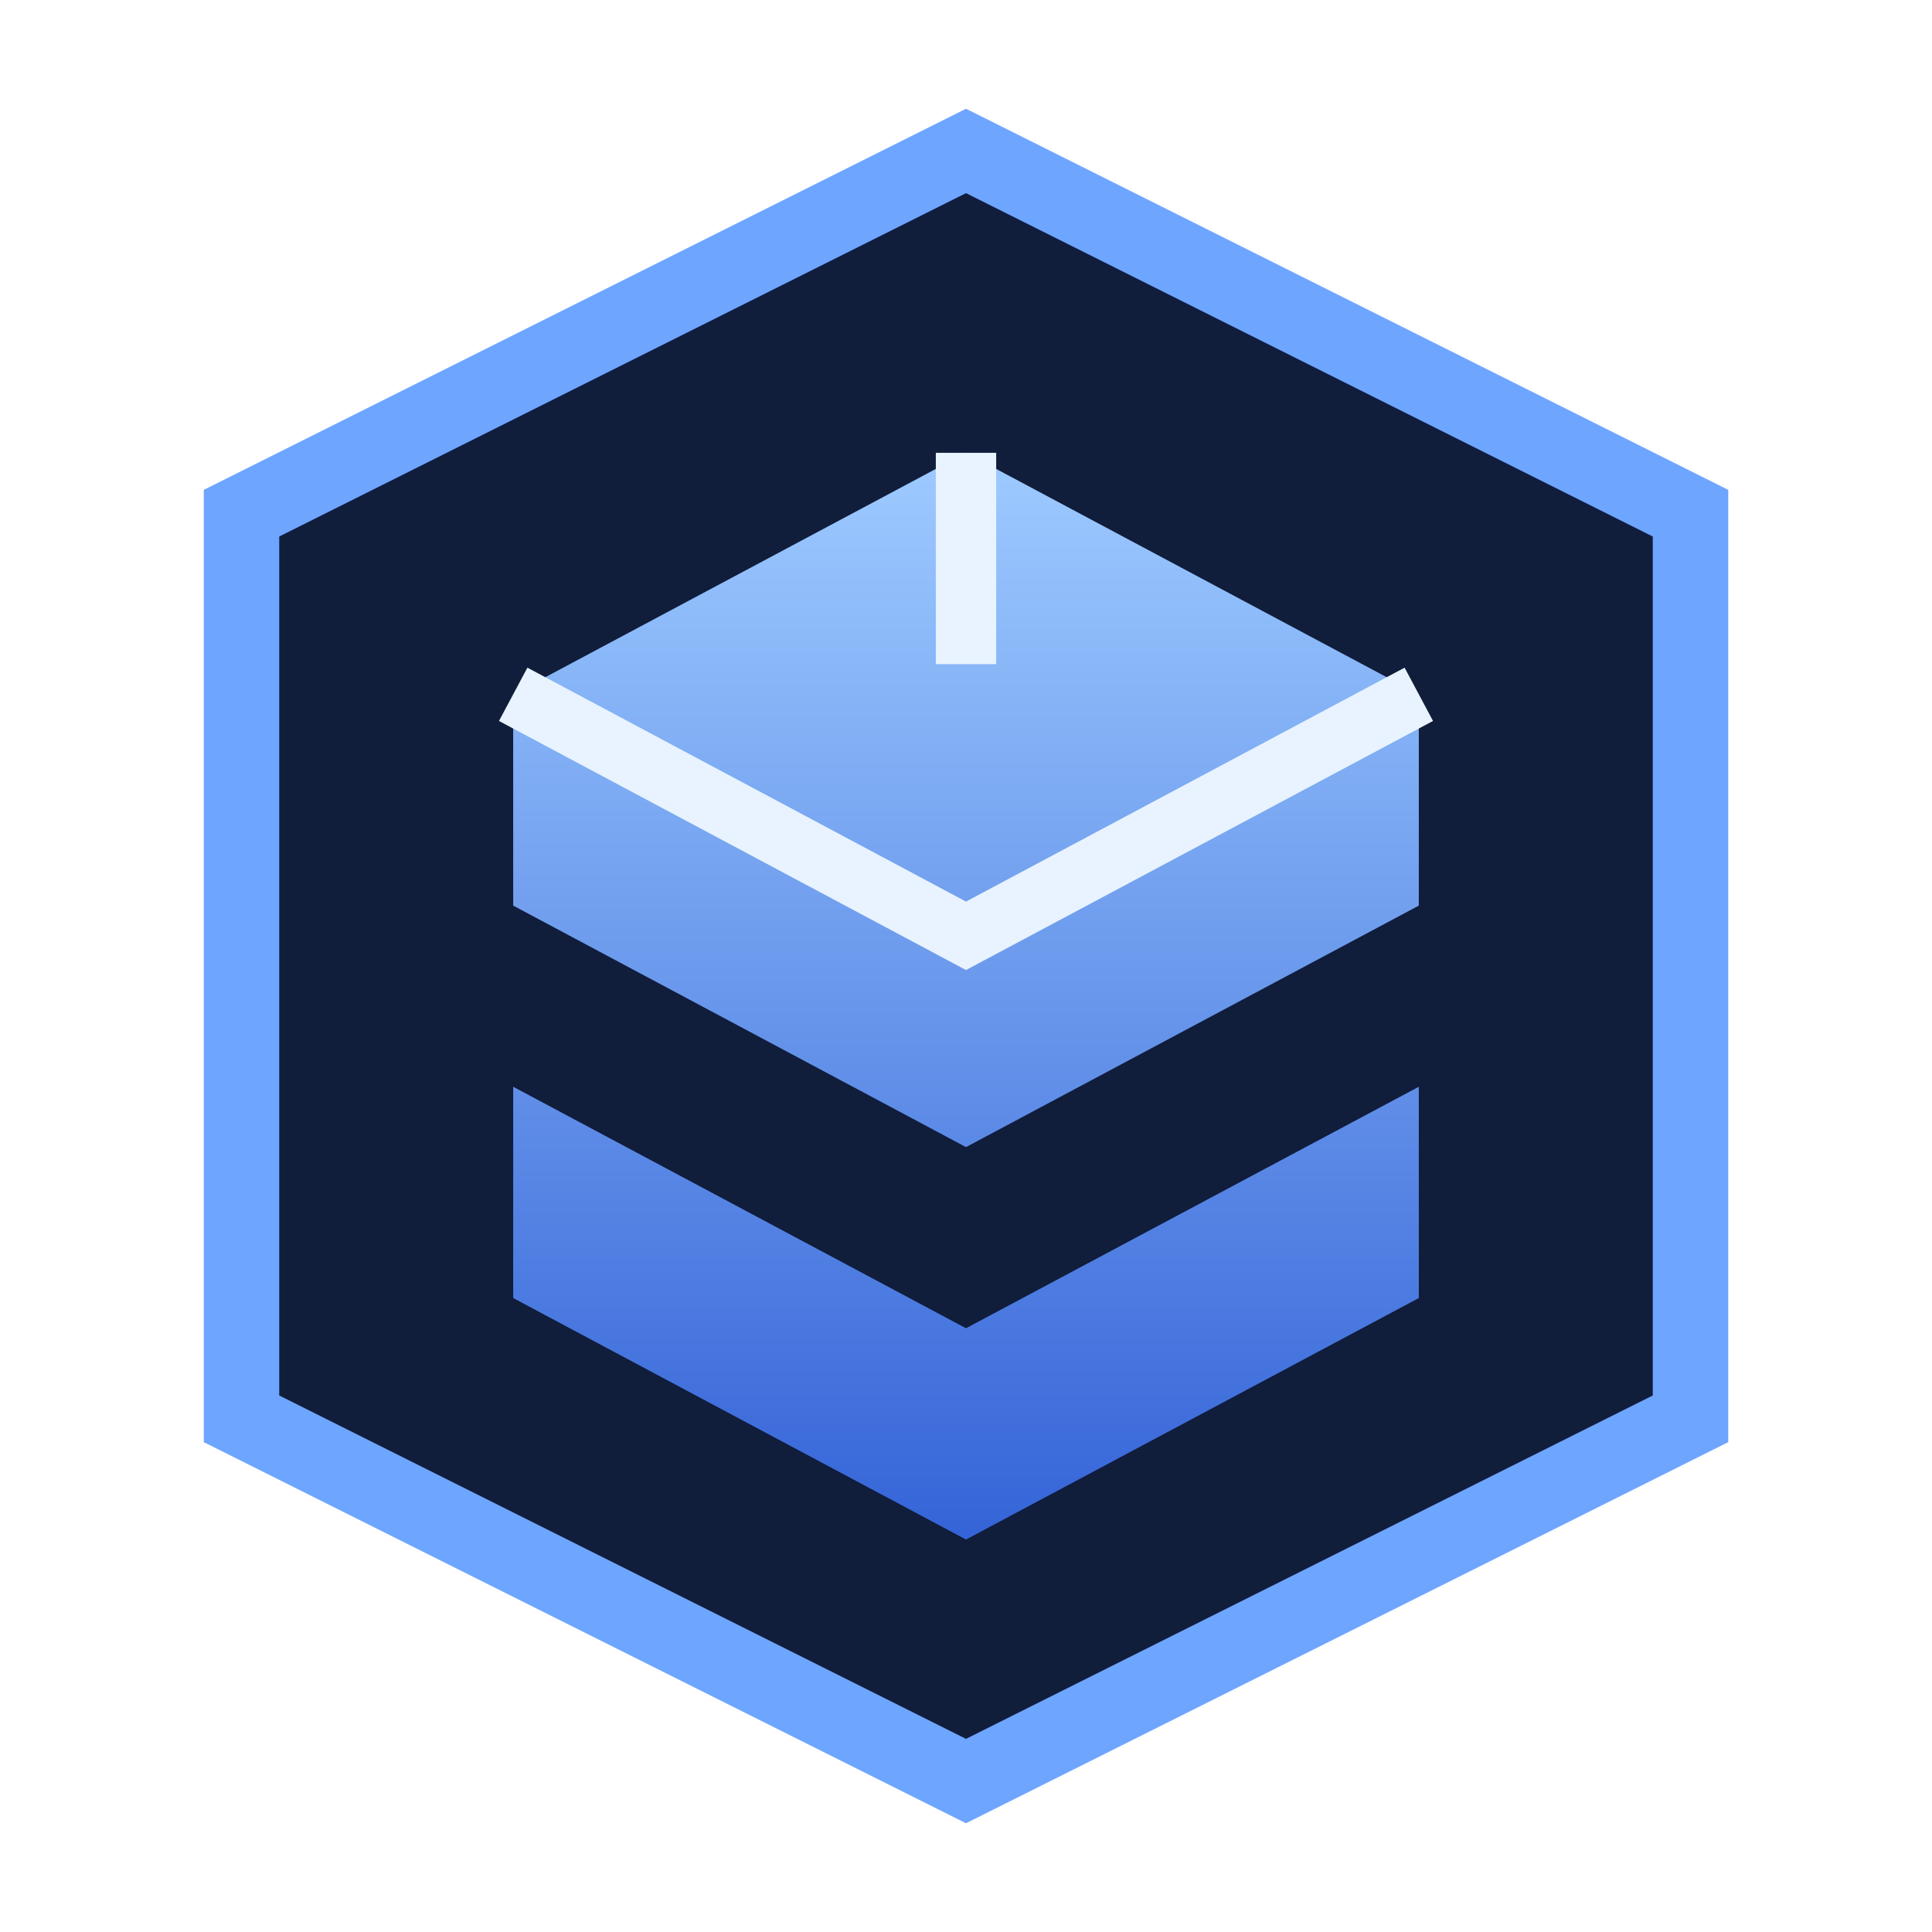
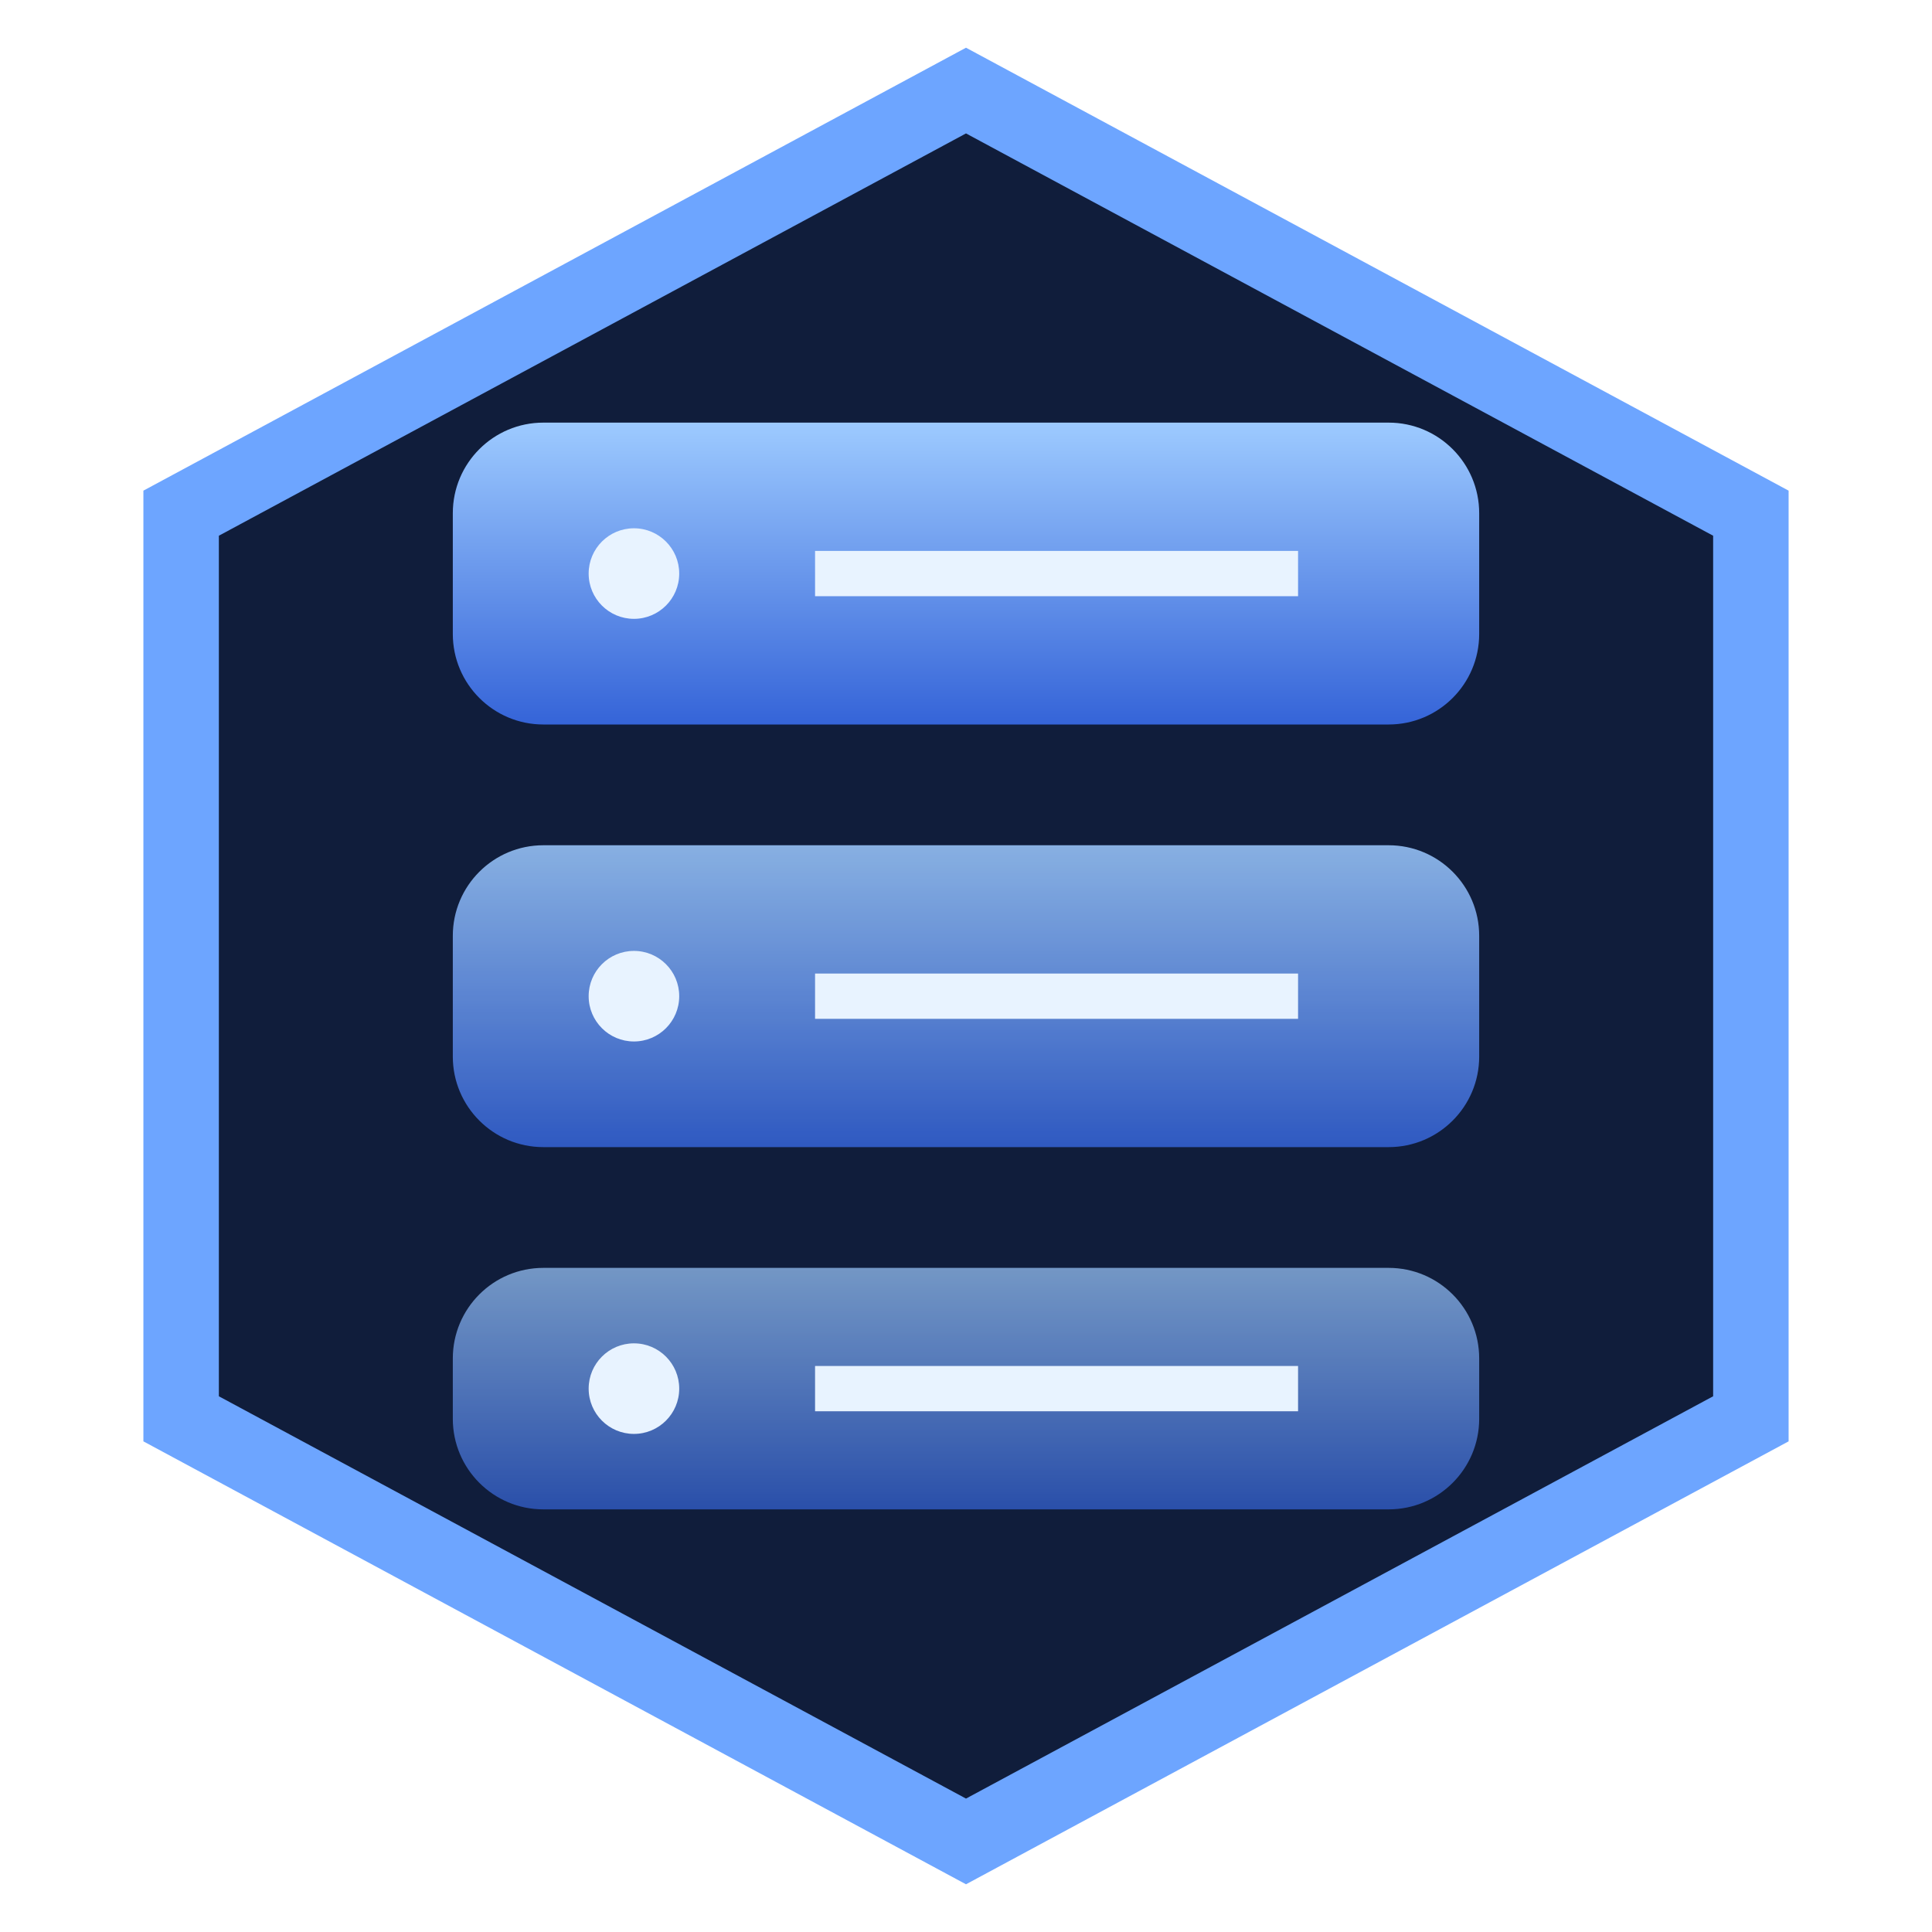
- <svg xmlns="http://www.w3.org/2000/svg" viewBox="0 0 64 64">
+ <svg xmlns="http://www.w3.org/2000/svg" viewBox="0 0 64 64" width="64" height="64" preserveAspectRatio="xMidYMid meet">
  <defs>
    <linearGradient id="g" x2="0" y2="1">
      <stop stop-color="#9dcaff" />
      <stop offset="1" stop-color="#3564d8" />
    </linearGradient>
  </defs>
-   <path d="M8 17 32 5l24 12v30L32 59 8 47z" fill="#101d3b" stroke="#6da5ff" stroke-width="2.5" />
-   <path d="m17 23 15-8 15 8v7l-15 8-15-8zm0 13 15 8 15-8v7l-15 8-15-8z" fill="url(#g)" />
-   <path d="m32 15 0 7m-15 1 15 8 15-8" fill="none" stroke="#e8f3ff" stroke-width="2" />
+   <path d="M32 3 58 17V47L32 61 6 47V17Z" fill="#101d3b" stroke="#6da5ff" stroke-width="2.5" />
+   <rect x="15" y="14" width="34" height="10" rx="3" fill="url(#g)" />
+   <rect x="15" y="28" width="34" height="10" rx="3" fill="url(#g)" opacity=".85" />
+   <rect x="15" y="42" width="34" height="8" rx="3" fill="url(#g)" opacity=".7" />
+   <g fill="#e8f3ff">
+     <circle cx="21" cy="19" r="1.5" />
+     <circle cx="21" cy="33" r="1.5" />
+     <circle cx="21" cy="46" r="1.5" />
+   </g>
+   <path d="M27 19h16M27 33h16M27 46h16" stroke="#e8f3ff" stroke-width="1.5" />
</svg>
